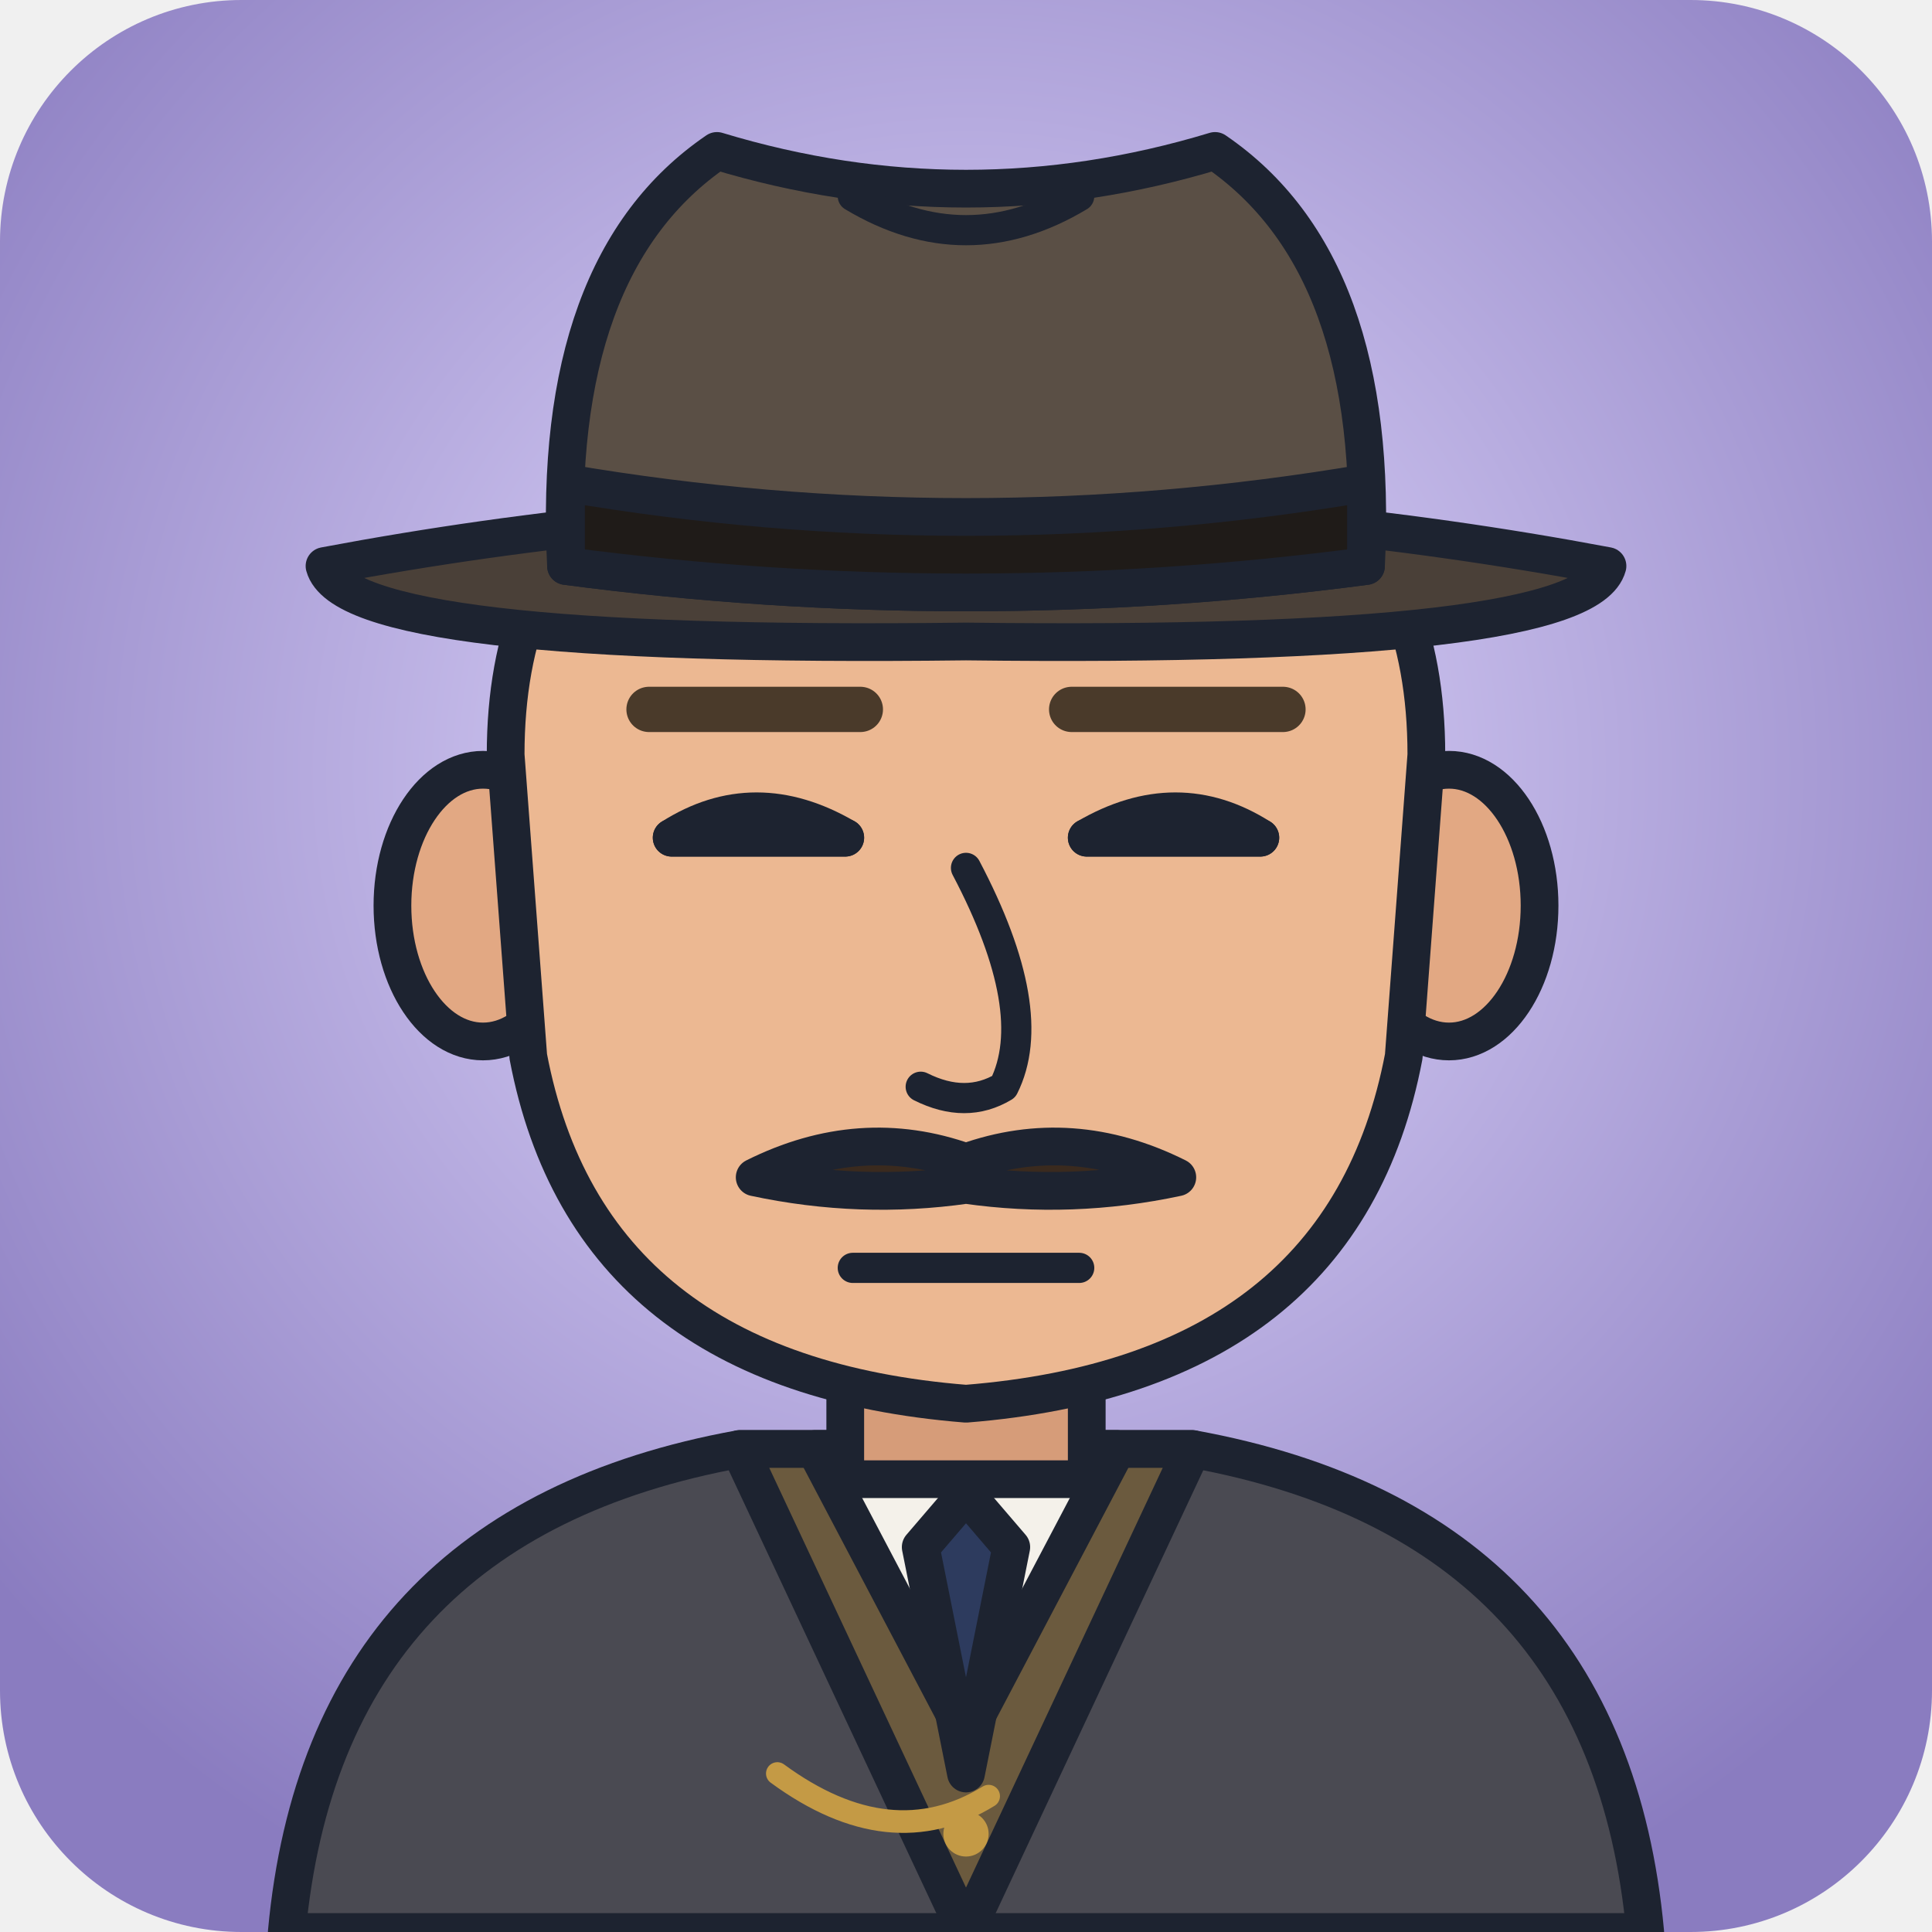
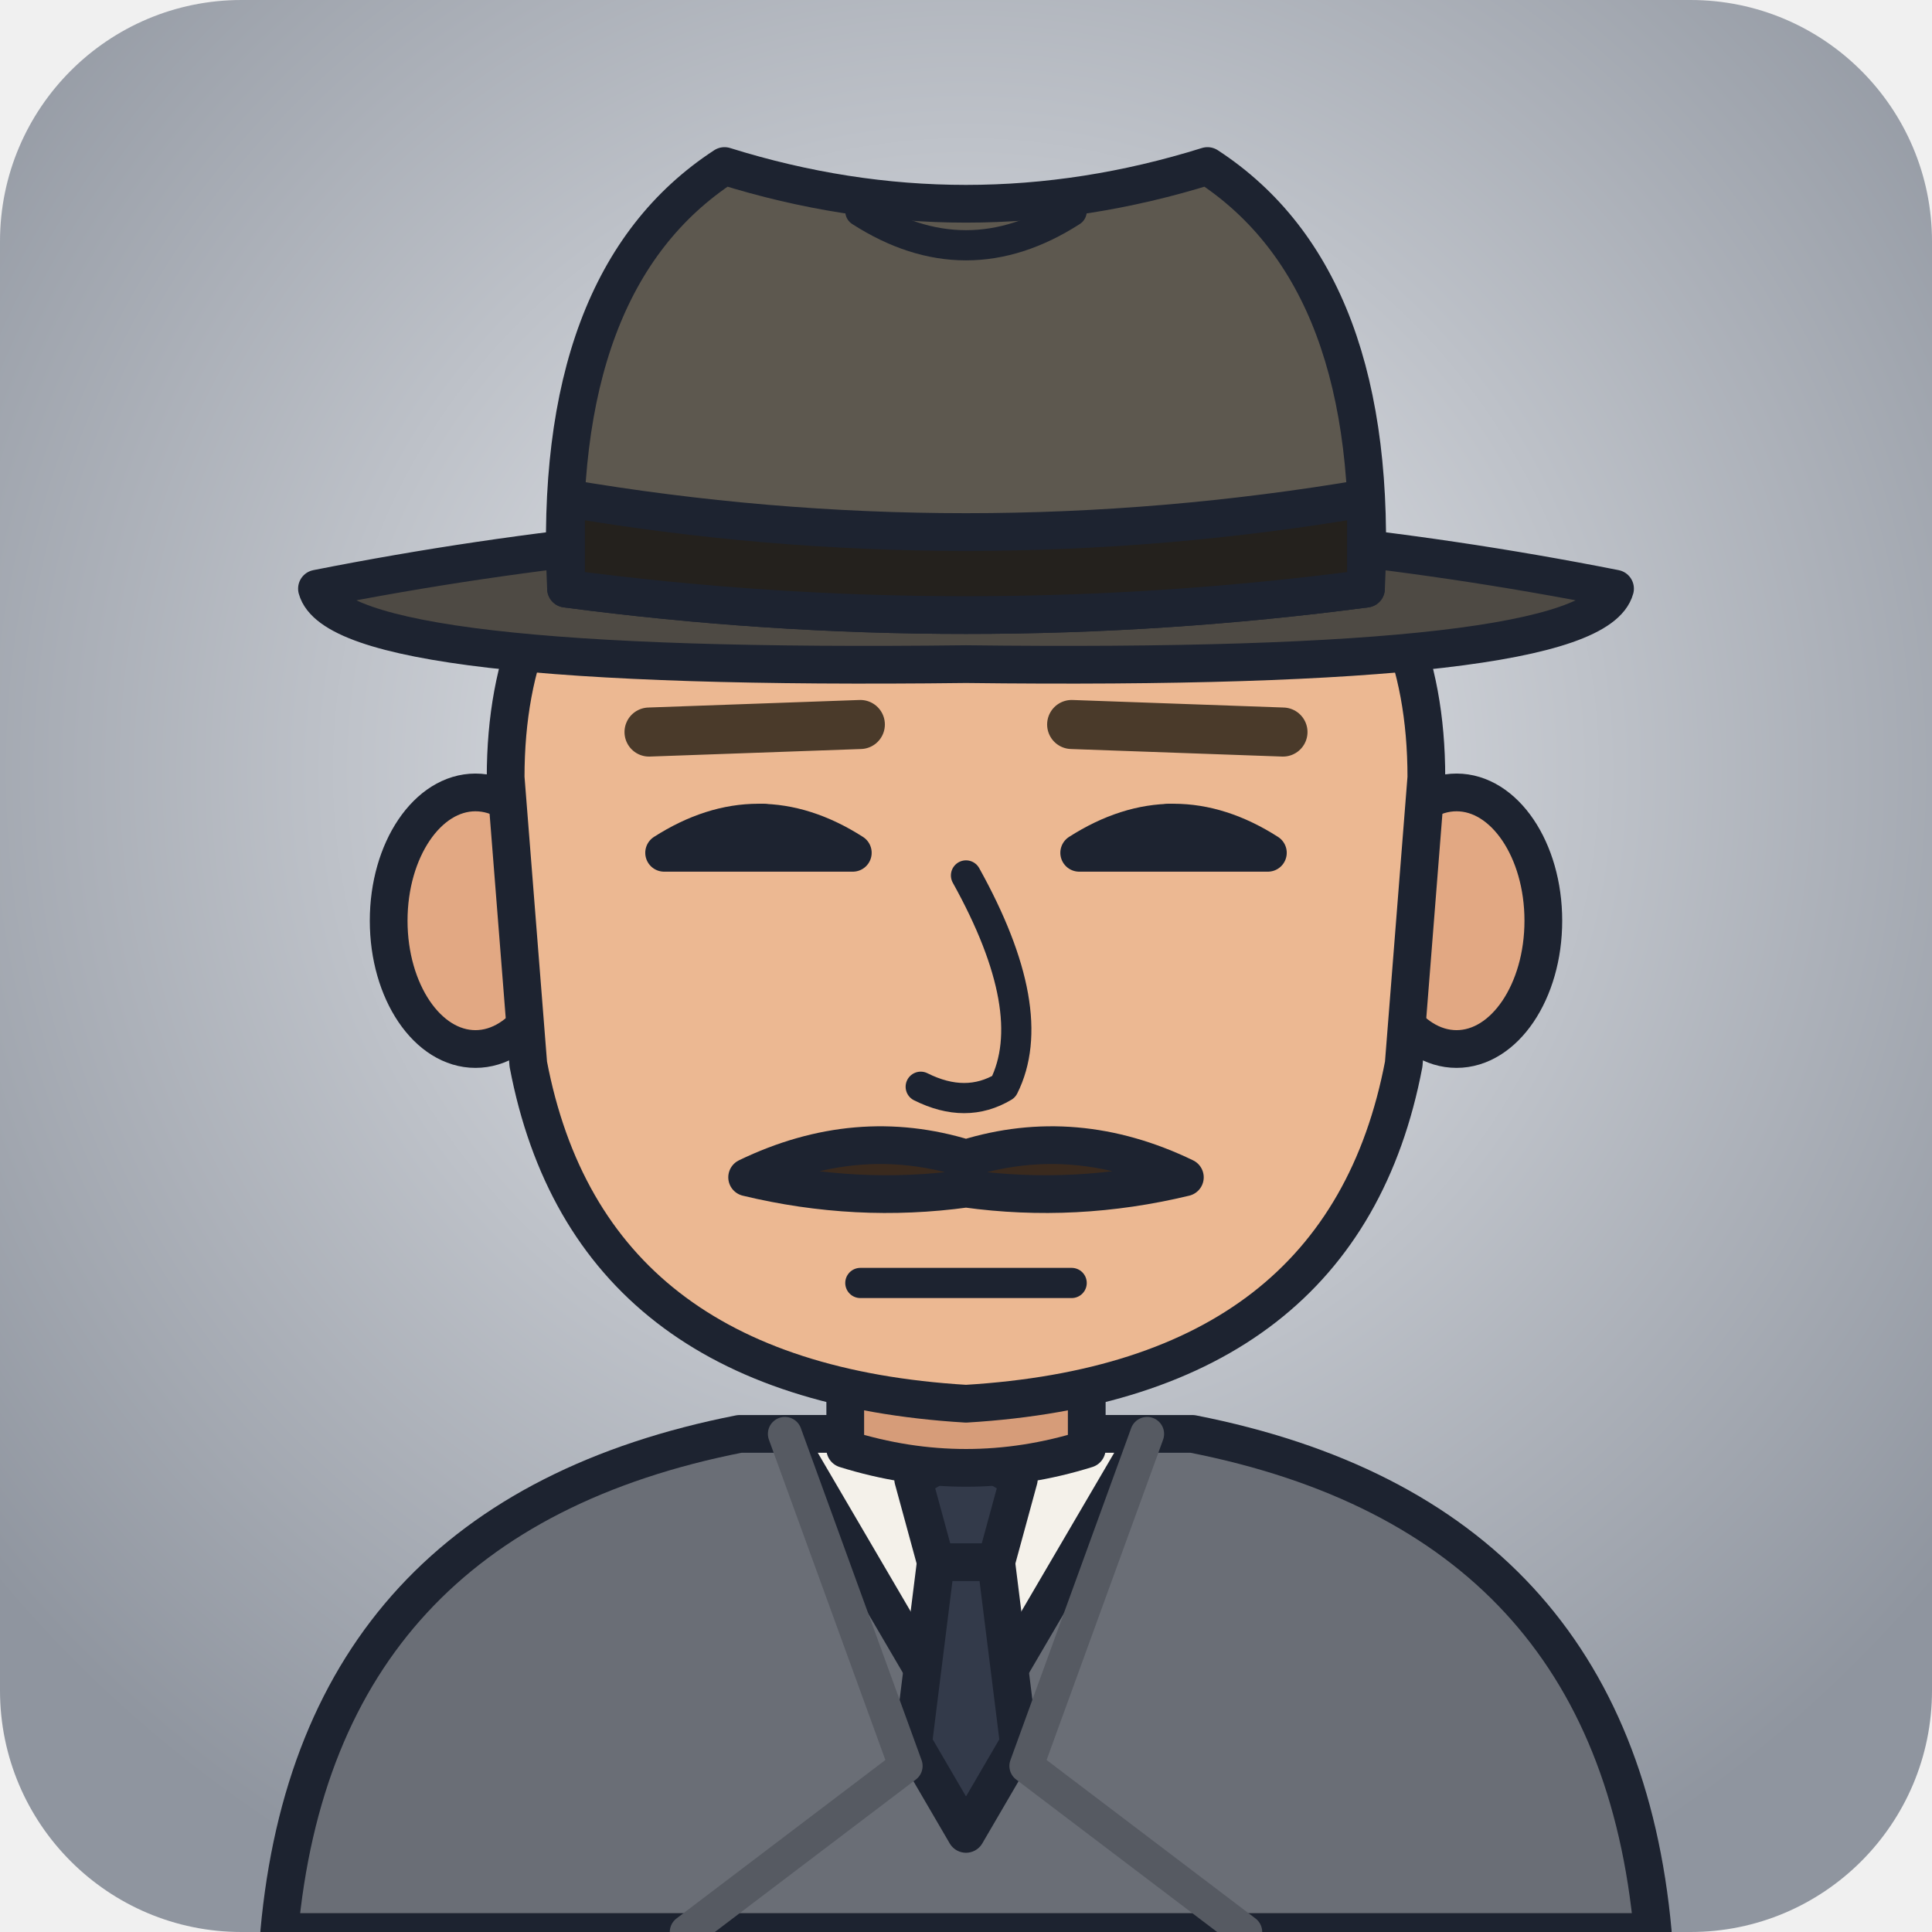
<svg xmlns="http://www.w3.org/2000/svg" width="512" height="512" viewBox="0 0 512 512">
  <defs>
    <radialGradient id="bg" cx="50%" cy="40%" r="65%">
-       <stop offset="0" stop-color="#e4dcff" />
-       <stop offset="1" stop-color="#8a7cc0" />
+       <stop offset="0" stop-color="#eceef2" />
+       <stop offset="1" stop-color="#8f959f" />
    </radialGradient>
  </defs>
  <rect width="512" height="512" rx="64" fill="url(#bg)" />
  <g stroke="#1d2330" stroke-width="10" stroke-linejoin="round" stroke-linecap="round">
-     <path d="M76 512 Q86 404 196 384 L316 384 Q426 404 436 512 Z" fill="#4a4a52" />
-     <path d="M196 384 L256 512 L316 384 Z" fill="#6b5a3e" />
-     <path d="M216 384 L256 460 L296 384 Z" fill="#f4f1ea" />
-     <path d="M244 410 L256 470 L268 410 L256 396 Z" fill="#2d3b5e" />
-     <circle cx="256" cy="486" r="6" fill="#c49a45" stroke="none" />
-     <path d="M206 470 Q236 492 262 476" fill="none" stroke="#c49a45" stroke-width="6" />
-     <rect x="224" y="330" width="64" height="62" fill="#d69c79" />
-     <ellipse cx="128" cy="240" rx="24" ry="36" fill="#e2a883" />
-     <ellipse cx="384" cy="240" rx="24" ry="36" fill="#e2a883" />
-     <path d="M134 200 Q134 104 256 102 Q378 104 378 200 L372 280 Q356 364 256 372 Q156 364 140 280 Z" fill="#ecb892" />
-     <path d="M172 188 L228 188" fill="none" stroke-width="12" stroke="#4a3a2a" />
-     <path d="M284 188 L340 188" fill="none" stroke-width="12" stroke="#4a3a2a" />
-     <path d="M178 222 Q200 208 224 222 Z" fill="#ffffff" />
-     <path d="M288 222 Q312 208 334 222 Z" fill="#ffffff" />
-     <path d="M178 222 L224 222 M288 222 L334 222" stroke-width="10" />
-     <circle cx="202" cy="218" r="6" fill="#1d2330" stroke="none" />
-     <circle cx="312" cy="218" r="6" fill="#1d2330" stroke="none" />
-     <path d="M256 230 Q276 268 266 288 Q256 294 244 288" fill="none" stroke-width="8" />
-     <path d="M200 312 Q228 298 256 308 Q284 298 312 312 Q284 318 256 314 Q228 318 200 312 Z" fill="#3a2a1e" />
-     <path d="M226 336 L286 336" fill="none" stroke-width="8" />
-     <path d="M86 150 Q256 118 426 150 Q420 172 256 170 Q92 172 86 150 Z" fill="#4a4038" />
-     <path d="M150 150 Q146 70 190 40 Q256 60 322 40 Q366 70 362 150 Q256 164 150 150 Z" fill="#5a4f45" />
-     <path d="M150 128 Q256 146 362 128 L362 150 Q256 164 150 150 Z" fill="#1f1b18" />
-     <path d="M226 52 Q256 70 286 52" fill="none" stroke-width="8" />
+     <path d="M74 512 Q84 402 196 380 L316 380 Q428 402 438 512 Z" fill="#6a6e76" />
+     <path d="M208 380 L256 462 L304 380 Z" fill="#f4f1ea" />
+     <path d="M242 392 L256 384 L270 392 L264 414 L256 420 L248 414 Z" fill="#333a4a" />
+     <path d="M248 414 L264 414 L270 462 L256 486 L242 462 Z" fill="#333a4a" />
+     <path d="M208 380 L240 468 L182 512" fill="none" stroke="#565a62" stroke-width="9" />
+     <path d="M304 380 L272 468 L330 512" fill="none" stroke="#565a62" stroke-width="9" />
+     <path d="M224 328 L288 328 L288 384 Q256 394 224 384 Z" fill="#d69c79" />
+     <path d="M224 328 L288 328 L288 348 Q256 360 224 348 Z" fill="#b0755a" stroke="none" opacity="0.6" />
+     <ellipse cx="126" cy="244" rx="23" ry="34" fill="#e2a883" />
+     <ellipse cx="386" cy="244" rx="23" ry="34" fill="#e2a883" />
+     <path d="M134 206 Q134 112 256 110 Q378 112 378 206 L372 282 Q356 366 256 372 Q156 366 140 282 Z" fill="#ecb892" />
+     <path d="M172 194 L228 192" fill="none" stroke-width="13" stroke="#4a3a2a" />
+     <path d="M284 192 L340 194" fill="none" stroke-width="13" stroke="#4a3a2a" />
+     <path d="M176 226 L226 226 Q201 210 176 226 Z" fill="#ffffff" />
+     <path d="M286 226 L336 226 Q311 210 286 226 Z" fill="#ffffff" />
+     <circle cx="202" cy="220" r="7" fill="#1d2330" stroke="none" />
+     <circle cx="310" cy="220" r="7" fill="#1d2330" stroke="none" />
+     <path d="M256 232 Q276 268 266 288 Q256 294 244 288" fill="none" stroke-width="8" />
+     <path d="M198 312 Q227 298 256 307 Q285 298 314 312 Q285 319 256 315 Q227 319 198 312 Z" fill="#3a2a1e" />
+     <path d="M228 340 L284 340" fill="none" stroke-width="8" />
+     <path d="M84 156 Q256 122 428 156 Q422 178 256 176 Q90 178 84 156 Z" fill="#4e4a44" />
+     <path d="M150 156 Q146 74 192 44 Q256 64 320 44 Q366 74 362 156 Q256 170 150 156 Z" fill="#5d584f" />
+     <path d="M150 132 Q256 150 362 132 L362 156 Q256 170 150 156 Z" fill="#24211d" />
+     <path d="M228 56 Q256 74 284 56" fill="none" stroke-width="8" />
  </g>
</svg>
